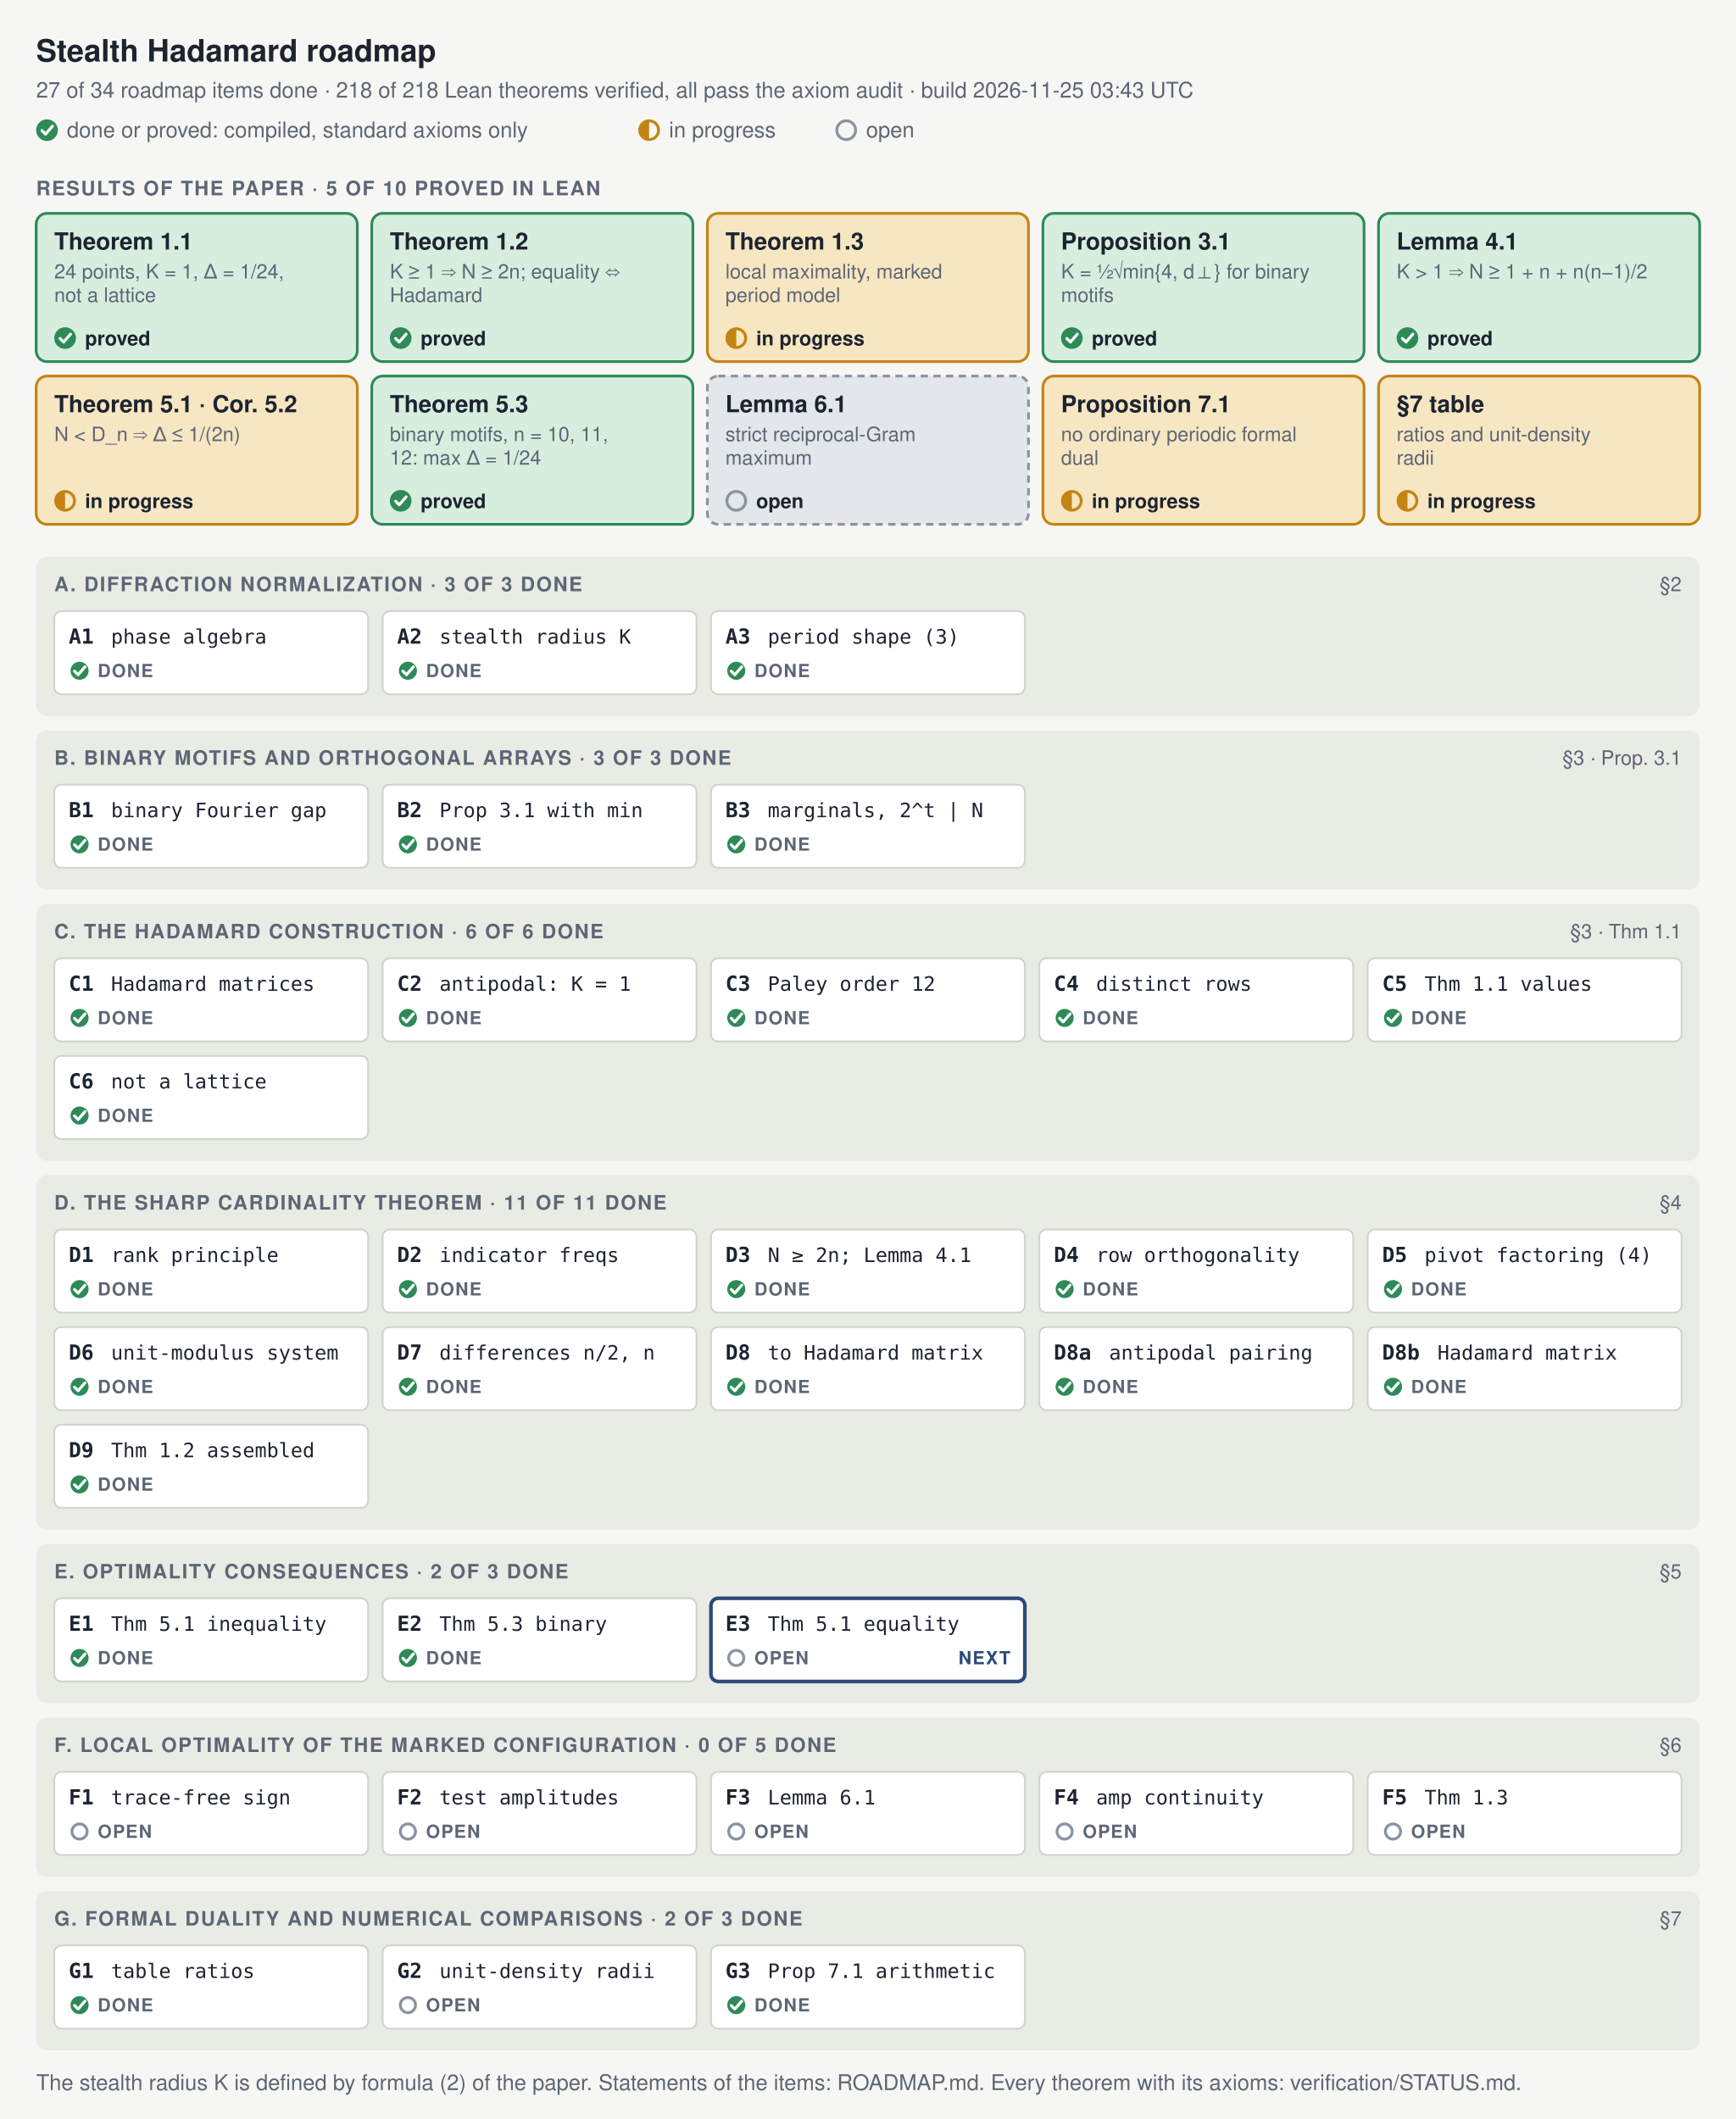
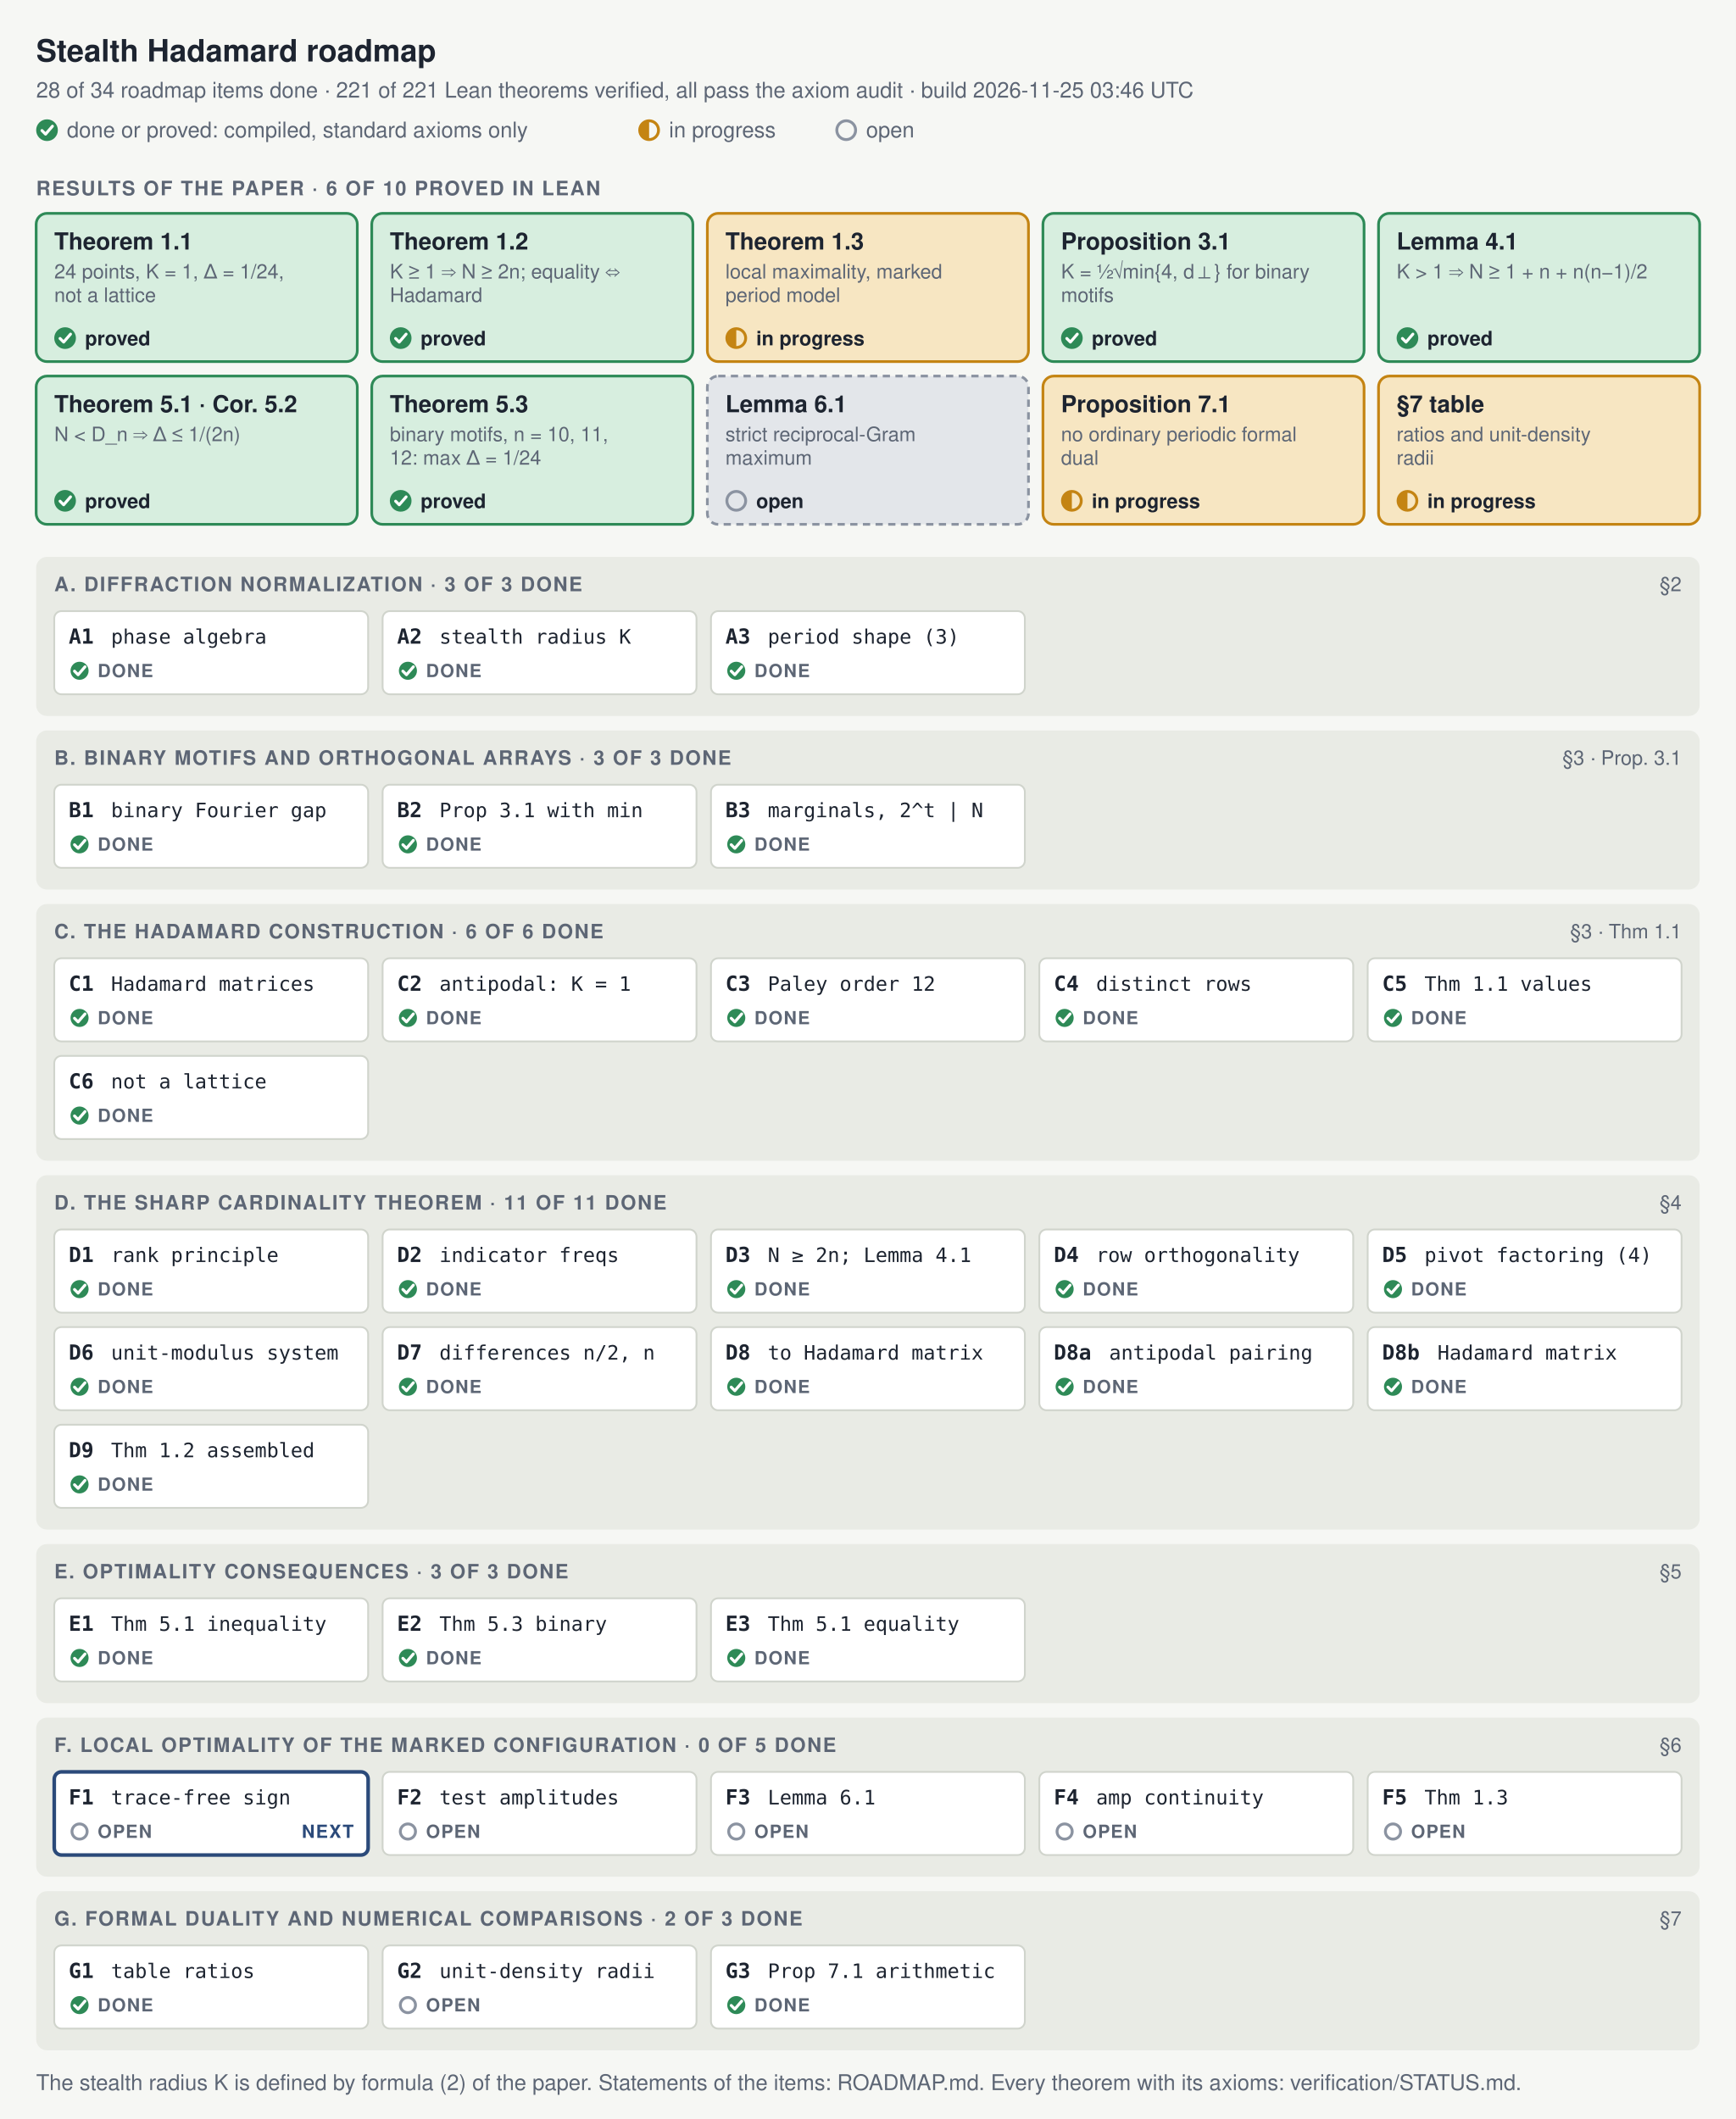
<svg xmlns="http://www.w3.org/2000/svg" viewBox="0 0 960 1172" width="960" height="1172" role="img" aria-labelledby="rm-t rm-d" font-family="-apple-system, Segoe UI, Helvetica, Arial, sans-serif">
  <style>.bg{fill:#f6f7f4}.band{fill:#e9ebe5}.box{fill:#fff;stroke:#d0d4cc}.tt{font-size:17px;font-weight:600;fill:#1d2430}.sm{font-size:12px;fill:#5d6675}.lbl{font-size:11px;font-weight:600;letter-spacing:.07em;fill:#5d6675}.ref{font-size:11px;fill:#5d6675}.rn{font-size:13px;font-weight:600;fill:#1d2430}.rs{font-size:11px;fill:#5d6675}.st{font-size:11px;font-weight:600;fill:#1d2430}.id{font-family:ui-monospace, Menlo, Consolas, monospace;font-size:11.5px;font-weight:600;fill:#1d2430}.nm{font-family:ui-monospace, Menlo, Consolas, monospace;font-size:11px;fill:#1d2430}.ct{font-size:10px;font-weight:600;letter-spacing:.06em;fill:#5d6675}.ct.nx{fill:#2b4a7a}.next{stroke:#2b4a7a;stroke-width:2}.dash{stroke-dasharray:4 3}.g{fill:#2e8a57}.a{fill:#c48413}.s{fill:#8b93a1}.gs{stroke:#2e8a57}.as{stroke:#c48413}.ss{stroke:#8b93a1}.rg{fill:#d7eedf;stroke:#2e8a57;stroke-width:1.5}.ra{fill:#f7e6c2;stroke:#c48413;stroke-width:1.5}.ro{fill:#e3e6ea;stroke:#8b93a1;stroke-width:1.5;stroke-dasharray:4 3}.ic{fill:none;stroke-width:1.6}.ck{fill:none;stroke:#fff;stroke-width:1.6;stroke-linecap:round;stroke-linejoin:round}@media (prefers-color-scheme: dark){.bg{fill:#14181f}.band{fill:#1a1f27}.box{fill:#1b2029;stroke:#2e3542}.tt,.rn,.st,.id,.nm{fill:#e4e7ec}.sm,.lbl,.ref,.rs,.ct{fill:#9aa3b2}.ct.nx{fill:#8fb0e6}.next{stroke:#8fb0e6}.g{fill:#5cc08a}.a{fill:#e6a93c}.s{fill:#8e97a6}.gs{stroke:#5cc08a}.as{stroke:#e6a93c}.ss{stroke:#8e97a6}.rg{fill:#1e3a2b;stroke:#5cc08a}.ra{fill:#3d3018;stroke:#e6a93c}.ro{fill:#262c36;stroke:#8e97a6}.ck{stroke:#14181f}}</style>
  <rect class="bg" x="0" y="0" width="960" height="1172" />
  <text x="20" y="34" class="tt">Stealth Hadamard roadmap</text>
-   <text x="20" y="54" class="sm">27 of 34 roadmap items done · 218 of 218 Lean theorems verified, all pass the axiom audit · build 2026-11-25 03:43 UTC</text>
+   <text x="20" y="54" class="sm">28 of 34 roadmap items done · 221 of 221 Lean theorems verified, all pass the axiom audit · build 2026-11-25 03:46 UTC</text>
  <circle class="g" cx="26" cy="72" r="6" />
  <path class="ck" d="M23.2 72.2 l2 2 l3.8 -4.4" />
  <text x="37" y="76" class="sm">done or proved: compiled, standard axioms only</text>
  <circle class="ic as" cx="359" cy="72" r="5.2" />
  <path class="a" d="M359 66.8 a5.2 5.2 0 0 0 0 10.4 z" />
  <text x="370" y="76" class="sm">in progress</text>
  <circle class="ic ss" cx="468" cy="72" r="5.2" />
  <text x="479" y="76" class="sm">open</text>
-   <text x="20" y="108" class="lbl">RESULTS OF THE PAPER · 5 OF 10 PROVED IN LEAN</text>
+   <text x="20" y="108" class="lbl">RESULTS OF THE PAPER · 6 OF 10 PROVED IN LEAN</text>
  <rect class="rg" x="20.0" y="118" width="177.6" height="82" rx="6" />
  <text x="30.0" y="138" class="rn">Theorem 1.1</text>
  <text x="30.0" y="154" class="rs">24 points, K = 1, Δ = 1/24,</text>
  <text x="30.0" y="167" class="rs">not a lattice</text>
  <circle class="g" cx="36.0" cy="187" r="6" />
  <path class="ck" d="M33.2 187.2 l2 2 l3.8 -4.4" />
  <text x="47.0" y="191" class="st">proved</text>
  <rect class="rg" x="205.6" y="118" width="177.6" height="82" rx="6" />
  <text x="215.6" y="138" class="rn">Theorem 1.2</text>
  <text x="215.6" y="154" class="rs">K ≥ 1 ⇒ N ≥ 2n; equality ⇔</text>
  <text x="215.6" y="167" class="rs">Hadamard</text>
  <circle class="g" cx="221.6" cy="187" r="6" />
  <path class="ck" d="M218.8 187.2 l2 2 l3.8 -4.4" />
  <text x="232.6" y="191" class="st">proved</text>
  <rect class="ra" x="391.2" y="118" width="177.6" height="82" rx="6" />
  <text x="401.2" y="138" class="rn">Theorem 1.3</text>
  <text x="401.2" y="154" class="rs">local maximality, marked</text>
  <text x="401.2" y="167" class="rs">period model</text>
  <circle class="ic as" cx="407.2" cy="187" r="5.2" />
  <path class="a" d="M407.2 181.8 a5.2 5.2 0 0 0 0 10.4 z" />
  <text x="418.2" y="191" class="st">in progress</text>
  <rect class="rg" x="576.8" y="118" width="177.6" height="82" rx="6" />
  <text x="586.8" y="138" class="rn">Proposition 3.1</text>
  <text x="586.8" y="154" class="rs">K = ½√min{4, d⊥} for binary</text>
  <text x="586.8" y="167" class="rs">motifs</text>
  <circle class="g" cx="592.8" cy="187" r="6" />
  <path class="ck" d="M590.0 187.2 l2 2 l3.8 -4.4" />
  <text x="603.8" y="191" class="st">proved</text>
  <rect class="rg" x="762.4" y="118" width="177.6" height="82" rx="6" />
  <text x="772.4" y="138" class="rn">Lemma 4.1</text>
  <text x="772.4" y="154" class="rs">K &gt; 1 ⇒ N ≥ 1 + n + n(n−1)/2</text>
  <circle class="g" cx="778.4" cy="187" r="6" />
  <path class="ck" d="M775.6 187.2 l2 2 l3.8 -4.4" />
  <text x="789.4" y="191" class="st">proved</text>
-   <rect class="ra" x="20.0" y="208" width="177.6" height="82" rx="6" />
+   <rect class="rg" x="20.0" y="208" width="177.6" height="82" rx="6" />
  <text x="30.0" y="228" class="rn">Theorem 5.1 · Cor. 5.2</text>
  <text x="30.0" y="244" class="rs">N &lt; D_n ⇒ Δ ≤ 1/(2n)</text>
-   <circle class="ic as" cx="36.0" cy="277" r="5.2" />
-   <path class="a" d="M36.0 271.8 a5.2 5.2 0 0 0 0 10.4 z" />
-   <text x="47.0" y="281" class="st">in progress</text>
+   <circle class="g" cx="36.0" cy="277" r="6" />
+   <path class="ck" d="M33.2 277.2 l2 2 l3.8 -4.4" />
+   <text x="47.0" y="281" class="st">proved</text>
  <rect class="rg" x="205.6" y="208" width="177.6" height="82" rx="6" />
  <text x="215.6" y="228" class="rn">Theorem 5.3</text>
  <text x="215.6" y="244" class="rs">binary motifs, n = 10, 11,</text>
  <text x="215.6" y="257" class="rs">12: max Δ = 1/24</text>
  <circle class="g" cx="221.6" cy="277" r="6" />
  <path class="ck" d="M218.8 277.2 l2 2 l3.8 -4.4" />
  <text x="232.6" y="281" class="st">proved</text>
  <rect class="ro" x="391.2" y="208" width="177.6" height="82" rx="6" />
  <text x="401.2" y="228" class="rn">Lemma 6.1</text>
  <text x="401.2" y="244" class="rs">strict reciprocal-Gram</text>
  <text x="401.2" y="257" class="rs">maximum</text>
  <circle class="ic ss" cx="407.2" cy="277" r="5.2" />
  <text x="418.2" y="281" class="st">open</text>
  <rect class="ra" x="576.8" y="208" width="177.6" height="82" rx="6" />
  <text x="586.8" y="228" class="rn">Proposition 7.1</text>
  <text x="586.8" y="244" class="rs">no ordinary periodic formal</text>
  <text x="586.8" y="257" class="rs">dual</text>
  <circle class="ic as" cx="592.8" cy="277" r="5.2" />
  <path class="a" d="M592.8 271.8 a5.2 5.2 0 0 0 0 10.4 z" />
  <text x="603.8" y="281" class="st">in progress</text>
  <rect class="ra" x="762.4" y="208" width="177.6" height="82" rx="6" />
  <text x="772.4" y="228" class="rn">§7 table</text>
  <text x="772.4" y="244" class="rs">ratios and unit-density</text>
  <text x="772.4" y="257" class="rs">radii</text>
  <circle class="ic as" cx="778.4" cy="277" r="5.2" />
  <path class="a" d="M778.4 271.8 a5.2 5.2 0 0 0 0 10.4 z" />
  <text x="789.4" y="281" class="st">in progress</text>
  <rect class="band" x="20" y="308" width="920" height="88" rx="6" />
  <text x="30" y="327" class="lbl">A. DIFFRACTION NORMALIZATION · 3 OF 3 DONE</text>
  <text x="930" y="327" class="ref" text-anchor="end">§2</text>
  <rect class="box" x="30.0" y="338" width="173.6" height="46" rx="4" />
  <text x="38.0" y="356" class="id">A1</text>
  <text x="61.4" y="356" class="nm">phase algebra</text>
  <circle class="g" cx="44.0" cy="371" r="5" />
  <path class="ck" d="M41.2 371.2 l2 2 l3.8 -4.4" />
  <text x="54.0" y="374.5" class="ct">DONE</text>
  <rect class="box" x="211.6" y="338" width="173.6" height="46" rx="4" />
  <text x="219.6" y="356" class="id">A2</text>
  <text x="243.0" y="356" class="nm">stealth radius K</text>
  <circle class="g" cx="225.6" cy="371" r="5" />
  <path class="ck" d="M222.8 371.2 l2 2 l3.8 -4.4" />
  <text x="235.6" y="374.5" class="ct">DONE</text>
  <rect class="box" x="393.2" y="338" width="173.6" height="46" rx="4" />
  <text x="401.2" y="356" class="id">A3</text>
  <text x="424.6" y="356" class="nm">period shape (3)</text>
  <circle class="g" cx="407.2" cy="371" r="5" />
  <path class="ck" d="M404.4 371.2 l2 2 l3.8 -4.4" />
  <text x="417.2" y="374.5" class="ct">DONE</text>
  <rect class="band" x="20" y="404" width="920" height="88" rx="6" />
  <text x="30" y="423" class="lbl">B. BINARY MOTIFS AND ORTHOGONAL ARRAYS · 3 OF 3 DONE</text>
  <text x="930" y="423" class="ref" text-anchor="end">§3 · Prop. 3.1</text>
  <rect class="box" x="30.0" y="434" width="173.6" height="46" rx="4" />
  <text x="38.0" y="452" class="id">B1</text>
  <text x="61.4" y="452" class="nm">binary Fourier gap</text>
  <circle class="g" cx="44.0" cy="467" r="5" />
  <path class="ck" d="M41.2 467.2 l2 2 l3.8 -4.4" />
  <text x="54.0" y="470.5" class="ct">DONE</text>
  <rect class="box" x="211.6" y="434" width="173.6" height="46" rx="4" />
  <text x="219.6" y="452" class="id">B2</text>
  <text x="243.0" y="452" class="nm">Prop 3.1 with min</text>
  <circle class="g" cx="225.6" cy="467" r="5" />
  <path class="ck" d="M222.8 467.2 l2 2 l3.8 -4.4" />
  <text x="235.6" y="470.5" class="ct">DONE</text>
  <rect class="box" x="393.2" y="434" width="173.6" height="46" rx="4" />
  <text x="401.2" y="452" class="id">B3</text>
  <text x="424.6" y="452" class="nm">marginals, 2^t | N</text>
  <circle class="g" cx="407.2" cy="467" r="5" />
  <path class="ck" d="M404.4 467.2 l2 2 l3.8 -4.4" />
  <text x="417.2" y="470.5" class="ct">DONE</text>
  <rect class="band" x="20" y="500" width="920" height="142" rx="6" />
  <text x="30" y="519" class="lbl">C. THE HADAMARD CONSTRUCTION · 6 OF 6 DONE</text>
  <text x="930" y="519" class="ref" text-anchor="end">§3 · Thm 1.1</text>
  <rect class="box" x="30.0" y="530" width="173.6" height="46" rx="4" />
  <text x="38.0" y="548" class="id">C1</text>
  <text x="61.4" y="548" class="nm">Hadamard matrices</text>
  <circle class="g" cx="44.0" cy="563" r="5" />
  <path class="ck" d="M41.2 563.2 l2 2 l3.8 -4.4" />
  <text x="54.0" y="566.5" class="ct">DONE</text>
  <rect class="box" x="211.6" y="530" width="173.6" height="46" rx="4" />
  <text x="219.6" y="548" class="id">C2</text>
  <text x="243.0" y="548" class="nm">antipodal: K = 1</text>
  <circle class="g" cx="225.6" cy="563" r="5" />
  <path class="ck" d="M222.8 563.2 l2 2 l3.8 -4.4" />
  <text x="235.6" y="566.5" class="ct">DONE</text>
  <rect class="box" x="393.2" y="530" width="173.6" height="46" rx="4" />
  <text x="401.2" y="548" class="id">C3</text>
  <text x="424.6" y="548" class="nm">Paley order 12</text>
  <circle class="g" cx="407.2" cy="563" r="5" />
  <path class="ck" d="M404.4 563.2 l2 2 l3.8 -4.4" />
  <text x="417.2" y="566.5" class="ct">DONE</text>
  <rect class="box" x="574.8" y="530" width="173.6" height="46" rx="4" />
  <text x="582.8" y="548" class="id">C4</text>
  <text x="606.2" y="548" class="nm">distinct rows</text>
  <circle class="g" cx="588.8" cy="563" r="5" />
  <path class="ck" d="M586.0 563.2 l2 2 l3.8 -4.4" />
  <text x="598.8" y="566.5" class="ct">DONE</text>
  <rect class="box" x="756.4" y="530" width="173.6" height="46" rx="4" />
  <text x="764.4" y="548" class="id">C5</text>
  <text x="787.8" y="548" class="nm">Thm 1.1 values</text>
  <circle class="g" cx="770.4" cy="563" r="5" />
  <path class="ck" d="M767.6 563.2 l2 2 l3.8 -4.4" />
  <text x="780.4" y="566.5" class="ct">DONE</text>
  <rect class="box" x="30.0" y="584" width="173.6" height="46" rx="4" />
  <text x="38.0" y="602" class="id">C6</text>
  <text x="61.4" y="602" class="nm">not a lattice</text>
  <circle class="g" cx="44.0" cy="617" r="5" />
  <path class="ck" d="M41.2 617.2 l2 2 l3.8 -4.4" />
  <text x="54.0" y="620.5" class="ct">DONE</text>
  <rect class="band" x="20" y="650" width="920" height="196" rx="6" />
  <text x="30" y="669" class="lbl">D. THE SHARP CARDINALITY THEOREM · 11 OF 11 DONE</text>
  <text x="930" y="669" class="ref" text-anchor="end">§4</text>
  <rect class="box" x="30.0" y="680" width="173.6" height="46" rx="4" />
  <text x="38.0" y="698" class="id">D1</text>
  <text x="61.4" y="698" class="nm">rank principle</text>
  <circle class="g" cx="44.0" cy="713" r="5" />
  <path class="ck" d="M41.2 713.2 l2 2 l3.8 -4.4" />
  <text x="54.0" y="716.5" class="ct">DONE</text>
  <rect class="box" x="211.6" y="680" width="173.6" height="46" rx="4" />
  <text x="219.6" y="698" class="id">D2</text>
  <text x="243.0" y="698" class="nm">indicator freqs</text>
  <circle class="g" cx="225.6" cy="713" r="5" />
  <path class="ck" d="M222.8 713.2 l2 2 l3.8 -4.4" />
  <text x="235.6" y="716.5" class="ct">DONE</text>
  <rect class="box" x="393.2" y="680" width="173.6" height="46" rx="4" />
  <text x="401.2" y="698" class="id">D3</text>
  <text x="424.6" y="698" class="nm">N ≥ 2n; Lemma 4.1</text>
  <circle class="g" cx="407.2" cy="713" r="5" />
  <path class="ck" d="M404.4 713.2 l2 2 l3.8 -4.4" />
  <text x="417.2" y="716.5" class="ct">DONE</text>
  <rect class="box" x="574.8" y="680" width="173.6" height="46" rx="4" />
  <text x="582.8" y="698" class="id">D4</text>
  <text x="606.2" y="698" class="nm">row orthogonality</text>
  <circle class="g" cx="588.8" cy="713" r="5" />
  <path class="ck" d="M586.0 713.2 l2 2 l3.8 -4.4" />
  <text x="598.8" y="716.5" class="ct">DONE</text>
  <rect class="box" x="756.4" y="680" width="173.6" height="46" rx="4" />
  <text x="764.4" y="698" class="id">D5</text>
  <text x="787.8" y="698" class="nm">pivot factoring (4)</text>
  <circle class="g" cx="770.4" cy="713" r="5" />
  <path class="ck" d="M767.6 713.2 l2 2 l3.8 -4.4" />
  <text x="780.4" y="716.5" class="ct">DONE</text>
  <rect class="box" x="30.0" y="734" width="173.6" height="46" rx="4" />
  <text x="38.0" y="752" class="id">D6</text>
  <text x="61.4" y="752" class="nm">unit-modulus system</text>
  <circle class="g" cx="44.0" cy="767" r="5" />
  <path class="ck" d="M41.2 767.2 l2 2 l3.8 -4.4" />
  <text x="54.0" y="770.5" class="ct">DONE</text>
  <rect class="box" x="211.6" y="734" width="173.6" height="46" rx="4" />
  <text x="219.6" y="752" class="id">D7</text>
  <text x="243.0" y="752" class="nm">differences n/2, n</text>
  <circle class="g" cx="225.6" cy="767" r="5" />
  <path class="ck" d="M222.8 767.2 l2 2 l3.8 -4.4" />
  <text x="235.6" y="770.5" class="ct">DONE</text>
  <rect class="box" x="393.2" y="734" width="173.6" height="46" rx="4" />
  <text x="401.2" y="752" class="id">D8</text>
  <text x="424.6" y="752" class="nm">to Hadamard matrix</text>
  <circle class="g" cx="407.2" cy="767" r="5" />
  <path class="ck" d="M404.4 767.2 l2 2 l3.8 -4.4" />
  <text x="417.2" y="770.5" class="ct">DONE</text>
  <rect class="box" x="574.8" y="734" width="173.6" height="46" rx="4" />
  <text x="582.8" y="752" class="id">D8a</text>
  <text x="613.4" y="752" class="nm">antipodal pairing</text>
  <circle class="g" cx="588.8" cy="767" r="5" />
  <path class="ck" d="M586.0 767.2 l2 2 l3.8 -4.4" />
  <text x="598.8" y="770.5" class="ct">DONE</text>
  <rect class="box" x="756.4" y="734" width="173.6" height="46" rx="4" />
  <text x="764.4" y="752" class="id">D8b</text>
  <text x="795.0" y="752" class="nm">Hadamard matrix</text>
  <circle class="g" cx="770.4" cy="767" r="5" />
  <path class="ck" d="M767.6 767.2 l2 2 l3.8 -4.4" />
  <text x="780.4" y="770.5" class="ct">DONE</text>
  <rect class="box" x="30.0" y="788" width="173.6" height="46" rx="4" />
  <text x="38.0" y="806" class="id">D9</text>
  <text x="61.4" y="806" class="nm">Thm 1.2 assembled</text>
  <circle class="g" cx="44.0" cy="821" r="5" />
  <path class="ck" d="M41.2 821.2 l2 2 l3.8 -4.4" />
  <text x="54.0" y="824.5" class="ct">DONE</text>
  <rect class="band" x="20" y="854" width="920" height="88" rx="6" />
-   <text x="30" y="873" class="lbl">E. OPTIMALITY CONSEQUENCES · 2 OF 3 DONE</text>
+   <text x="30" y="873" class="lbl">E. OPTIMALITY CONSEQUENCES · 3 OF 3 DONE</text>
  <text x="930" y="873" class="ref" text-anchor="end">§5</text>
  <rect class="box" x="30.0" y="884" width="173.6" height="46" rx="4" />
  <text x="38.0" y="902" class="id">E1</text>
  <text x="61.4" y="902" class="nm">Thm 5.1 inequality</text>
  <circle class="g" cx="44.0" cy="917" r="5" />
  <path class="ck" d="M41.2 917.2 l2 2 l3.8 -4.4" />
  <text x="54.0" y="920.5" class="ct">DONE</text>
  <rect class="box" x="211.6" y="884" width="173.6" height="46" rx="4" />
  <text x="219.6" y="902" class="id">E2</text>
  <text x="243.0" y="902" class="nm">Thm 5.3 binary</text>
  <circle class="g" cx="225.6" cy="917" r="5" />
  <path class="ck" d="M222.8 917.2 l2 2 l3.8 -4.4" />
  <text x="235.6" y="920.5" class="ct">DONE</text>
-   <rect class="box next" x="393.2" y="884" width="173.6" height="46" rx="4" />
+   <rect class="box" x="393.2" y="884" width="173.6" height="46" rx="4" />
  <text x="401.2" y="902" class="id">E3</text>
  <text x="424.6" y="902" class="nm">Thm 5.1 equality</text>
-   <circle class="ic ss" cx="407.2" cy="917" r="4.2" />
-   <text x="417.2" y="920.5" class="ct">OPEN</text>
-   <text x="558.8" y="920.5" class="ct nx" text-anchor="end">NEXT</text>
+   <circle class="g" cx="407.2" cy="917" r="5" />
+   <path class="ck" d="M404.4 917.2 l2 2 l3.8 -4.4" />
+   <text x="417.2" y="920.5" class="ct">DONE</text>
  <rect class="band" x="20" y="950" width="920" height="88" rx="6" />
  <text x="30" y="969" class="lbl">F. LOCAL OPTIMALITY OF THE MARKED CONFIGURATION · 0 OF 5 DONE</text>
  <text x="930" y="969" class="ref" text-anchor="end">§6</text>
-   <rect class="box" x="30.0" y="980" width="173.6" height="46" rx="4" />
+   <rect class="box next" x="30.0" y="980" width="173.6" height="46" rx="4" />
  <text x="38.0" y="998" class="id">F1</text>
  <text x="61.4" y="998" class="nm">trace-free sign</text>
  <circle class="ic ss" cx="44.0" cy="1013" r="4.2" />
  <text x="54.0" y="1016.5" class="ct">OPEN</text>
+   <text x="195.6" y="1016.5" class="ct nx" text-anchor="end">NEXT</text>
  <rect class="box" x="211.6" y="980" width="173.6" height="46" rx="4" />
  <text x="219.6" y="998" class="id">F2</text>
  <text x="243.0" y="998" class="nm">test amplitudes</text>
  <circle class="ic ss" cx="225.6" cy="1013" r="4.2" />
  <text x="235.6" y="1016.5" class="ct">OPEN</text>
  <rect class="box" x="393.2" y="980" width="173.6" height="46" rx="4" />
  <text x="401.2" y="998" class="id">F3</text>
  <text x="424.6" y="998" class="nm">Lemma 6.1</text>
  <circle class="ic ss" cx="407.2" cy="1013" r="4.2" />
  <text x="417.2" y="1016.5" class="ct">OPEN</text>
  <rect class="box" x="574.8" y="980" width="173.6" height="46" rx="4" />
  <text x="582.8" y="998" class="id">F4</text>
  <text x="606.2" y="998" class="nm">amp continuity</text>
  <circle class="ic ss" cx="588.8" cy="1013" r="4.2" />
  <text x="598.8" y="1016.5" class="ct">OPEN</text>
  <rect class="box" x="756.4" y="980" width="173.6" height="46" rx="4" />
  <text x="764.4" y="998" class="id">F5</text>
  <text x="787.8" y="998" class="nm">Thm 1.3</text>
  <circle class="ic ss" cx="770.4" cy="1013" r="4.2" />
  <text x="780.4" y="1016.5" class="ct">OPEN</text>
  <rect class="band" x="20" y="1046" width="920" height="88" rx="6" />
  <text x="30" y="1065" class="lbl">G. FORMAL DUALITY AND NUMERICAL COMPARISONS · 2 OF 3 DONE</text>
  <text x="930" y="1065" class="ref" text-anchor="end">§7</text>
  <rect class="box" x="30.0" y="1076" width="173.6" height="46" rx="4" />
  <text x="38.0" y="1094" class="id">G1</text>
  <text x="61.4" y="1094" class="nm">table ratios</text>
  <circle class="g" cx="44.0" cy="1109" r="5" />
  <path class="ck" d="M41.2 1109.2 l2 2 l3.8 -4.4" />
  <text x="54.0" y="1112.5" class="ct">DONE</text>
  <rect class="box" x="211.6" y="1076" width="173.6" height="46" rx="4" />
  <text x="219.6" y="1094" class="id">G2</text>
  <text x="243.0" y="1094" class="nm">unit-density radii</text>
  <circle class="ic ss" cx="225.6" cy="1109" r="4.2" />
  <text x="235.6" y="1112.5" class="ct">OPEN</text>
  <rect class="box" x="393.2" y="1076" width="173.6" height="46" rx="4" />
  <text x="401.2" y="1094" class="id">G3</text>
  <text x="424.6" y="1094" class="nm">Prop 7.1 arithmetic</text>
  <circle class="g" cx="407.2" cy="1109" r="5" />
  <path class="ck" d="M404.4 1109.2 l2 2 l3.8 -4.4" />
  <text x="417.2" y="1112.5" class="ct">DONE</text>
  <text x="20" y="1156" class="sm">The stealth radius K is defined by formula (2) of the paper. Statements of the items: ROADMAP.md. Every theorem with its axioms: verification/STATUS.md.</text>
</svg>
